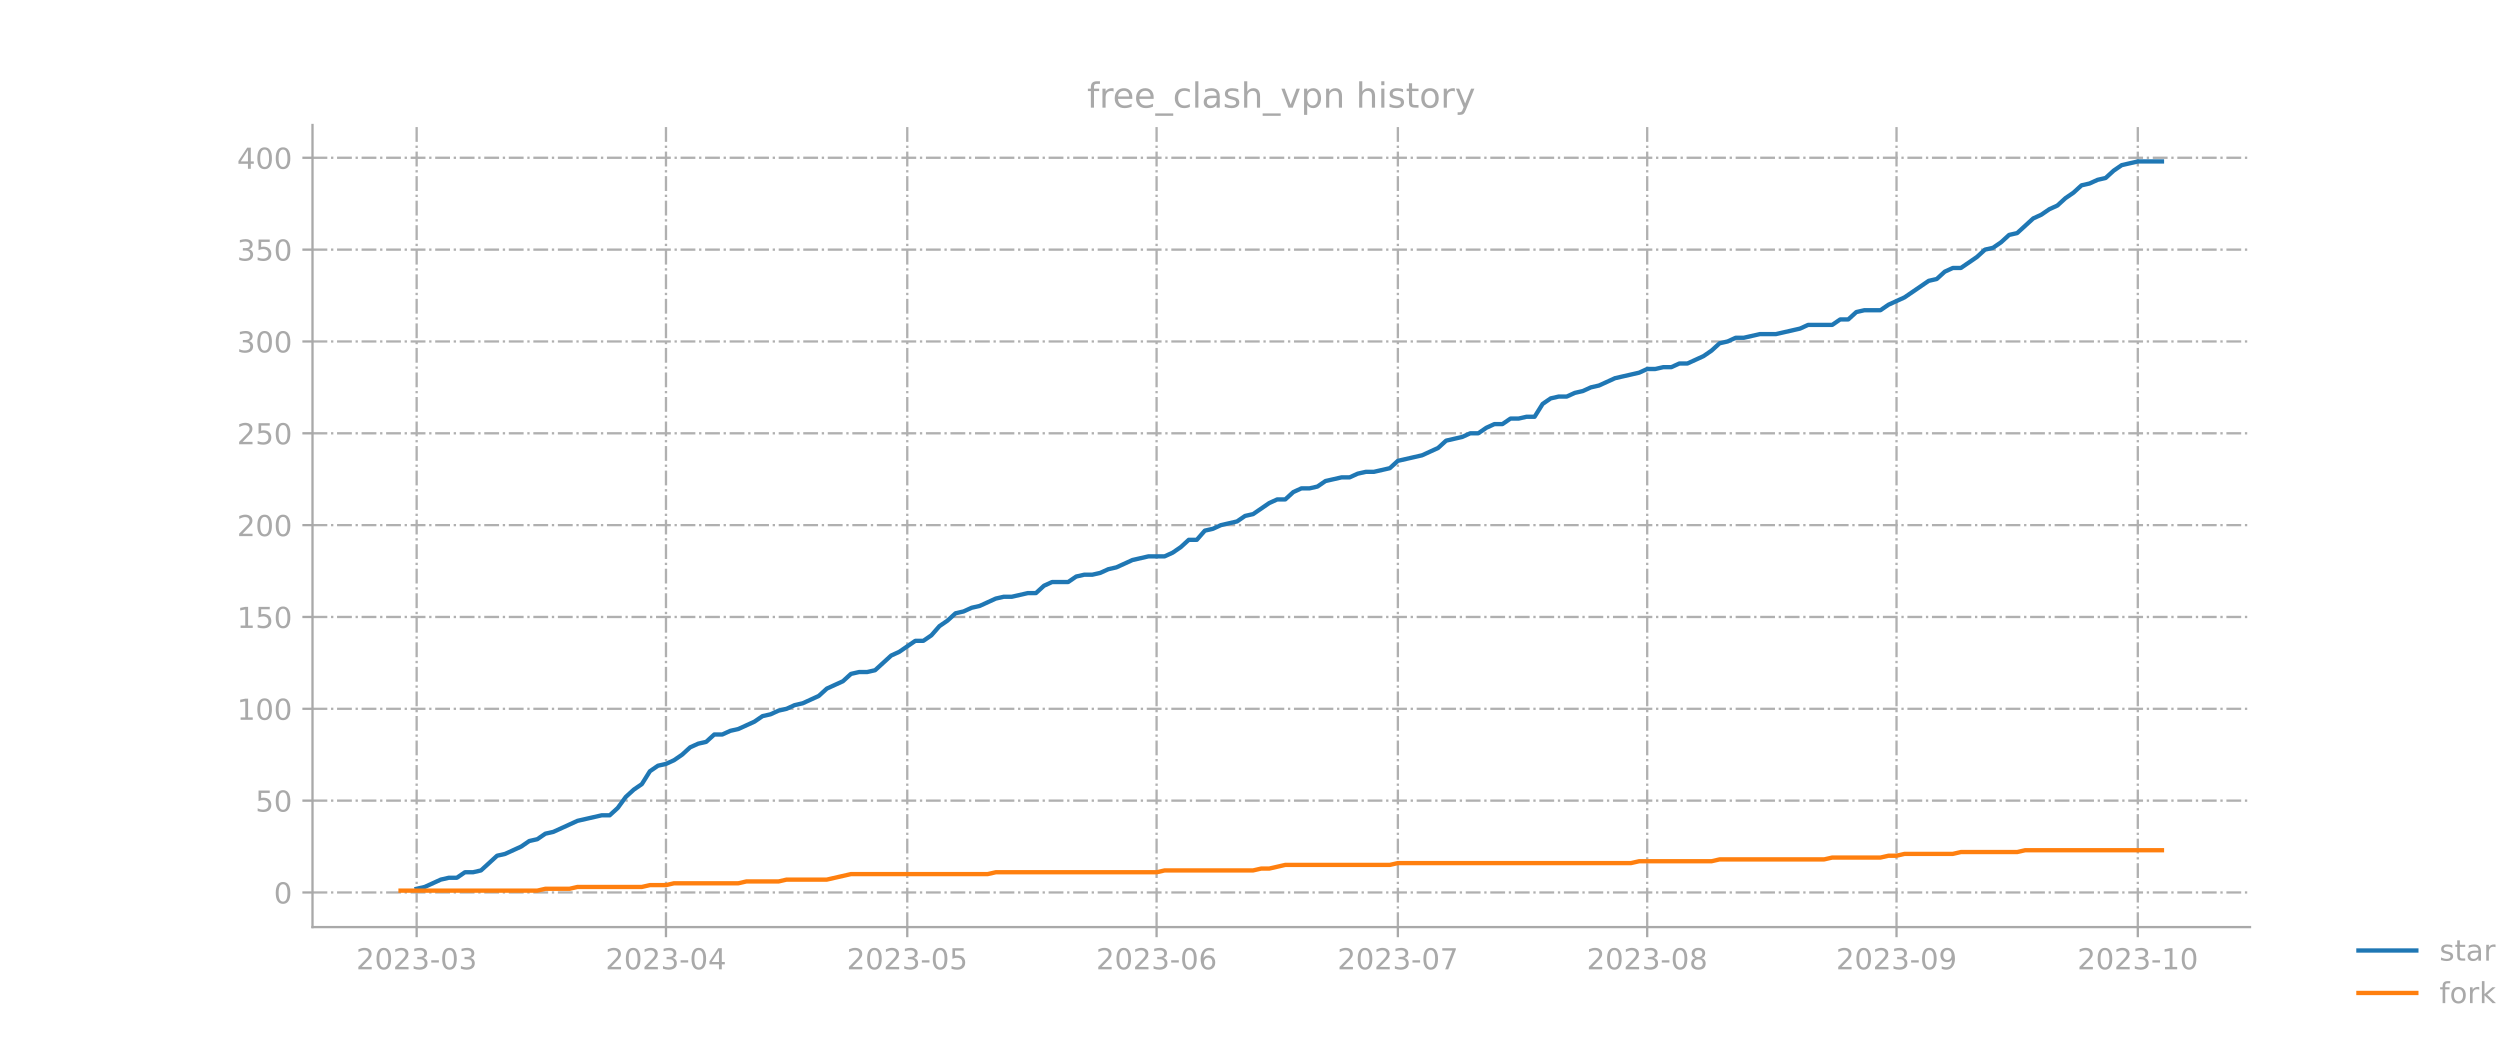
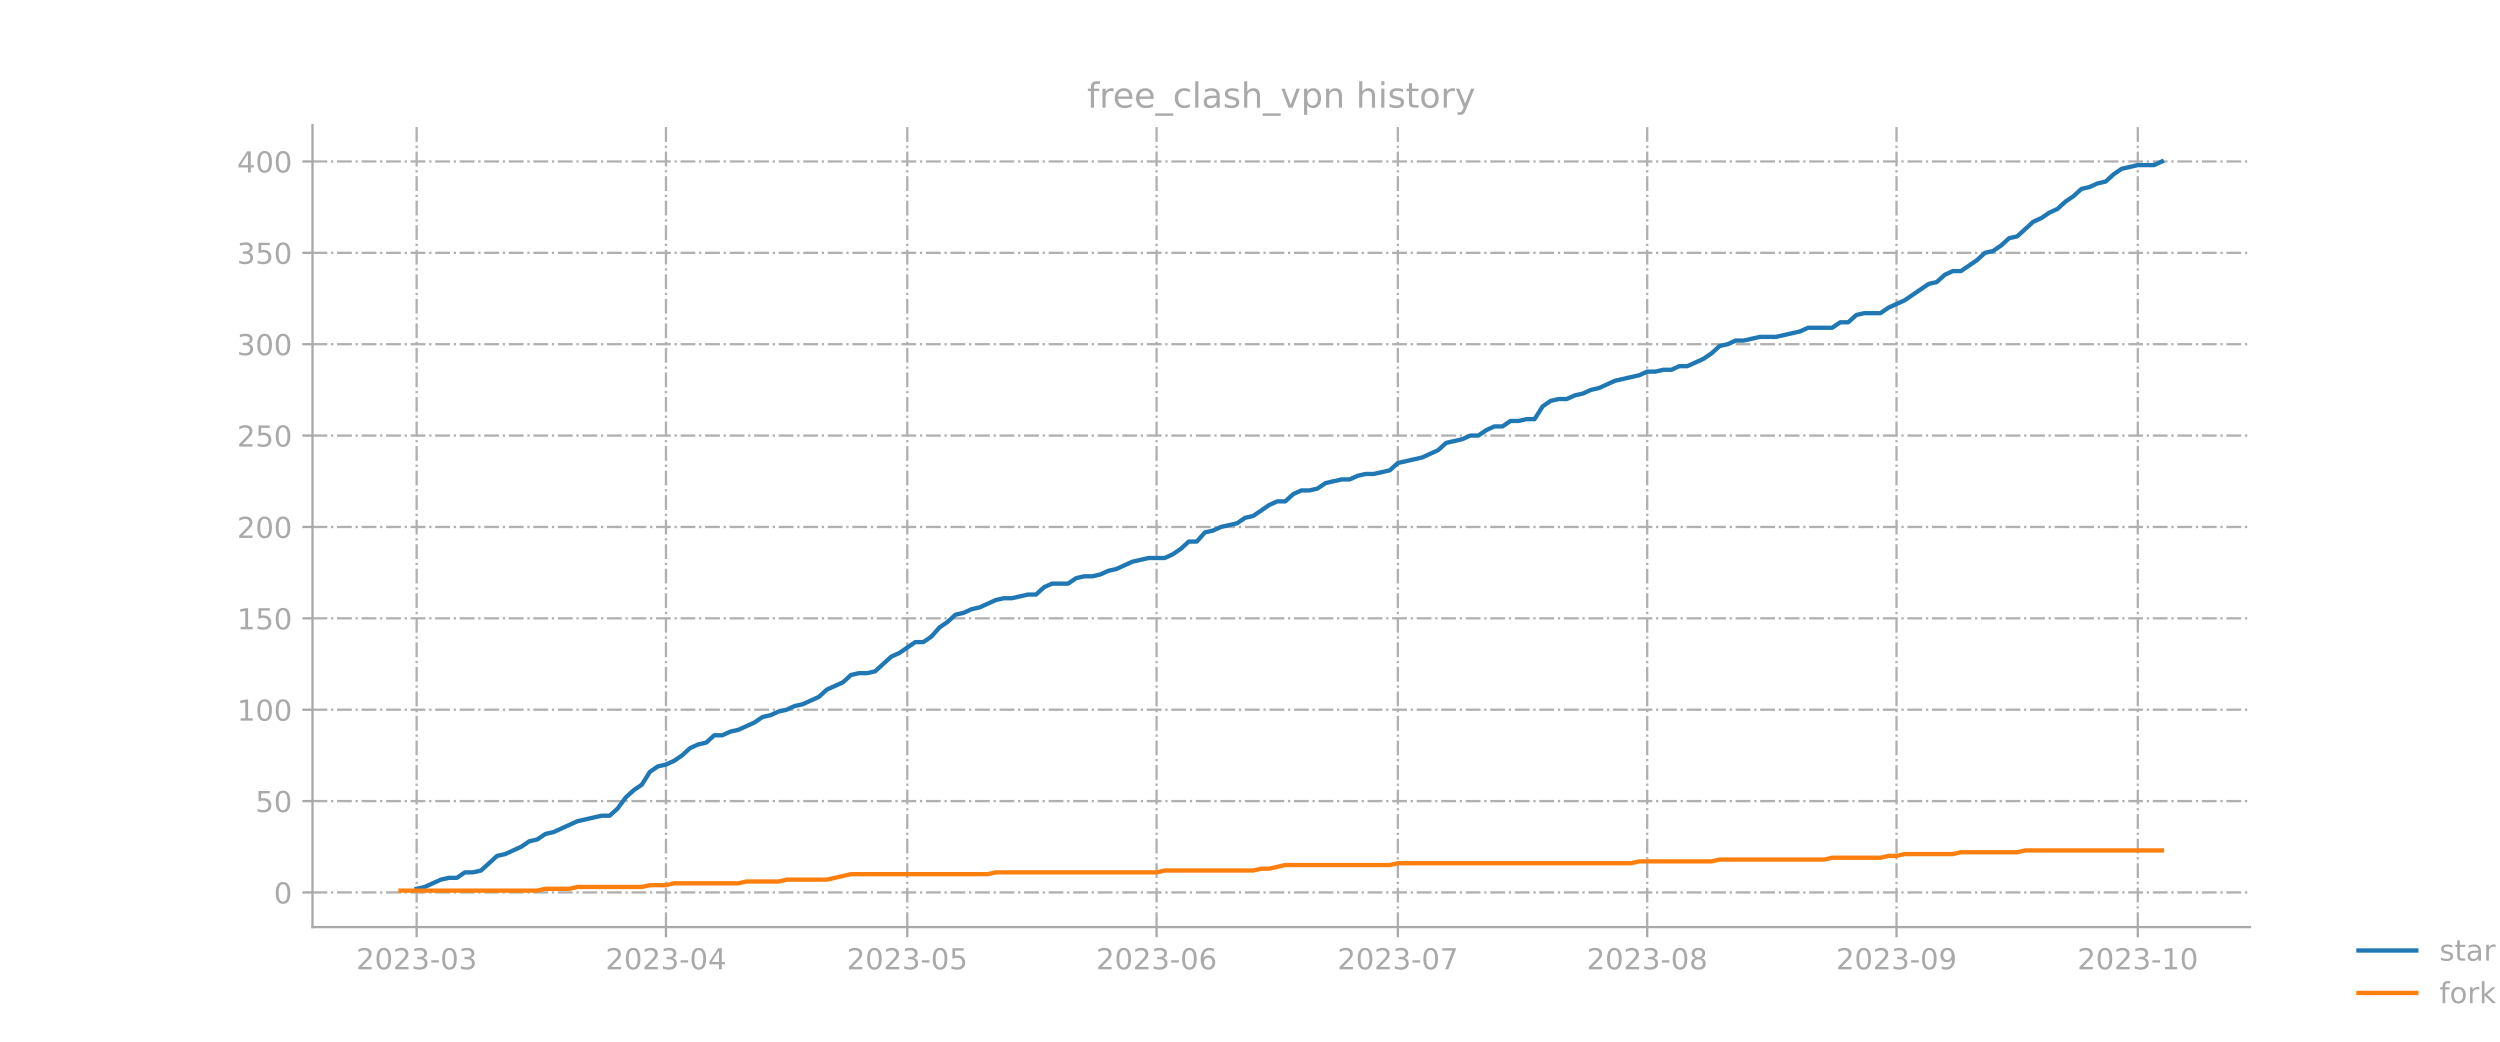
<svg xmlns="http://www.w3.org/2000/svg" xmlns:xlink="http://www.w3.org/1999/xlink" width="864pt" height="360pt" viewBox="0 0 864 360" version="1.1">
  <defs>
    <style type="text/css">*{stroke-linejoin: round; stroke-linecap: butt}</style>
  </defs>
  <g id="figure_1">
    <g id="patch_1">
      <path d="M 0 360  L 864 360  L 864 0  L 0 0  L 0 360  z " style="fill: none; opacity: 0" />
    </g>
    <g id="axes_1">
      <g id="patch_2">
        <path d="M 108 320.4  L 777.6 320.4  L 777.6 43.2  L 108 43.2  L 108 320.4  z " style="fill: none; opacity: 0" />
      </g>
      <g id="matplotlib.axis_1">
        <g id="xtick_1">
          <g id="line2d_1">
-             <path d="M 143.996 320.4  L 143.996 43.2  " clip-path="url(#p13da3554ae)" style="fill: none; stroke-dasharray: 5.12,1.28,0.8,1.28; stroke-dashoffset: 0; stroke: #b0b0b0; stroke-width: 0.8" />
+             <path d="M 143.996 320.4  L 143.996 43.2  " clip-path="url(#pee5a0af1c6)" style="fill: none; stroke-dasharray: 5.12,1.28,0.8,1.28; stroke-dashoffset: 0; stroke: #b0b0b0; stroke-width: 0.8" />
          </g>
          <g id="line2d_2">
            <defs>
-               <path id="m94e93e66c1" d="M 0 0  L 0 3.5  " style="stroke: #a9a9a9; stroke-width: 0.8" />
+               <path id="m81cea4109a" d="M 0 0  L 0 3.5  " style="stroke: #a9a9a9; stroke-width: 0.8" />
            </defs>
            <g>
-               <use xlink:href="#m94e93e66c1" x="143.996" y="320.4" style="fill: #a9a9a9; stroke: #a9a9a9; stroke-width: 0.8" />
+               <use xlink:href="#m81cea4109a" x="143.996" y="320.4" style="fill: #a9a9a9; stroke: #a9a9a9; stroke-width: 0.8" />
            </g>
          </g>
          <g id="text_1">
            <g style="fill: #a9a9a9" transform="translate(123.1041 334.9984) scale(0.1 -0.1)">
              <defs>
                <path id="DejaVuSans-32" d="M 1228 531  L 3431 531  L 3431 0  L 469 0  L 469 531  Q 828 903 1448 1529  Q 2069 2156 2228 2338  Q 2531 2678 2651 2914  Q 2772 3150 2772 3378  Q 2772 3750 2511 3984  Q 2250 4219 1831 4219  Q 1534 4219 1204 4116  Q 875 4013 500 3803  L 500 4441  Q 881 4594 1212 4672  Q 1544 4750 1819 4750  Q 2544 4750 2975 4387  Q 3406 4025 3406 3419  Q 3406 3131 3298 2873  Q 3191 2616 2906 2266  Q 2828 2175 2409 1742  Q 1991 1309 1228 531  z " transform="scale(0.015625)" />
                <path id="DejaVuSans-30" d="M 2034 4250  Q 1547 4250 1301 3770  Q 1056 3291 1056 2328  Q 1056 1369 1301 889  Q 1547 409 2034 409  Q 2525 409 2770 889  Q 3016 1369 3016 2328  Q 3016 3291 2770 3770  Q 2525 4250 2034 4250  z M 2034 4750  Q 2819 4750 3233 4129  Q 3647 3509 3647 2328  Q 3647 1150 3233 529  Q 2819 -91 2034 -91  Q 1250 -91 836 529  Q 422 1150 422 2328  Q 422 3509 836 4129  Q 1250 4750 2034 4750  z " transform="scale(0.015625)" />
                <path id="DejaVuSans-33" d="M 2597 2516  Q 3050 2419 3304 2112  Q 3559 1806 3559 1356  Q 3559 666 3084 287  Q 2609 -91 1734 -91  Q 1441 -91 1130 -33  Q 819 25 488 141  L 488 750  Q 750 597 1062 519  Q 1375 441 1716 441  Q 2309 441 2620 675  Q 2931 909 2931 1356  Q 2931 1769 2642 2001  Q 2353 2234 1838 2234  L 1294 2234  L 1294 2753  L 1863 2753  Q 2328 2753 2575 2939  Q 2822 3125 2822 3475  Q 2822 3834 2567 4026  Q 2313 4219 1838 4219  Q 1578 4219 1281 4162  Q 984 4106 628 3988  L 628 4550  Q 988 4650 1302 4700  Q 1616 4750 1894 4750  Q 2613 4750 3031 4423  Q 3450 4097 3450 3541  Q 3450 3153 3228 2886  Q 3006 2619 2597 2516  z " transform="scale(0.015625)" />
                <path id="DejaVuSans-2d" d="M 313 2009  L 1997 2009  L 1997 1497  L 313 1497  L 313 2009  z " transform="scale(0.015625)" />
              </defs>
              <use xlink:href="#DejaVuSans-32" />
              <use xlink:href="#DejaVuSans-30" x="63.623" />
              <use xlink:href="#DejaVuSans-32" x="127.246" />
              <use xlink:href="#DejaVuSans-33" x="190.869" />
              <use xlink:href="#DejaVuSans-2d" x="254.492" />
              <use xlink:href="#DejaVuSans-30" x="290.576" />
              <use xlink:href="#DejaVuSans-33" x="354.199" />
            </g>
          </g>
        </g>
        <g id="xtick_2">
          <g id="line2d_3">
-             <path d="M 230.162 320.4  L 230.162 43.2  " clip-path="url(#p13da3554ae)" style="fill: none; stroke-dasharray: 5.12,1.28,0.8,1.28; stroke-dashoffset: 0; stroke: #b0b0b0; stroke-width: 0.8" />
+             <path d="M 230.162 320.4  L 230.162 43.2  " clip-path="url(#pee5a0af1c6)" style="fill: none; stroke-dasharray: 5.12,1.28,0.8,1.28; stroke-dashoffset: 0; stroke: #b0b0b0; stroke-width: 0.8" />
          </g>
          <g id="line2d_4">
            <g>
-               <use xlink:href="#m94e93e66c1" x="230.162" y="320.4" style="fill: #a9a9a9; stroke: #a9a9a9; stroke-width: 0.8" />
+               <use xlink:href="#m81cea4109a" x="230.162" y="320.4" style="fill: #a9a9a9; stroke: #a9a9a9; stroke-width: 0.8" />
            </g>
          </g>
          <g id="text_2">
            <g style="fill: #a9a9a9" transform="translate(209.271 334.9984) scale(0.1 -0.1)">
              <defs>
                <path id="DejaVuSans-34" d="M 2419 4116  L 825 1625  L 2419 1625  L 2419 4116  z M 2253 4666  L 3047 4666  L 3047 1625  L 3713 1625  L 3713 1100  L 3047 1100  L 3047 0  L 2419 0  L 2419 1100  L 313 1100  L 313 1709  L 2253 4666  z " transform="scale(0.015625)" />
              </defs>
              <use xlink:href="#DejaVuSans-32" />
              <use xlink:href="#DejaVuSans-30" x="63.623" />
              <use xlink:href="#DejaVuSans-32" x="127.246" />
              <use xlink:href="#DejaVuSans-33" x="190.869" />
              <use xlink:href="#DejaVuSans-2d" x="254.492" />
              <use xlink:href="#DejaVuSans-30" x="290.576" />
              <use xlink:href="#DejaVuSans-34" x="354.199" />
            </g>
          </g>
        </g>
        <g id="xtick_3">
          <g id="line2d_5">
-             <path d="M 313.55 320.4  L 313.55 43.2  " clip-path="url(#p13da3554ae)" style="fill: none; stroke-dasharray: 5.12,1.28,0.8,1.28; stroke-dashoffset: 0; stroke: #b0b0b0; stroke-width: 0.8" />
+             <path d="M 313.55 320.4  L 313.55 43.2  " clip-path="url(#pee5a0af1c6)" style="fill: none; stroke-dasharray: 5.12,1.28,0.8,1.28; stroke-dashoffset: 0; stroke: #b0b0b0; stroke-width: 0.8" />
          </g>
          <g id="line2d_6">
            <g>
-               <use xlink:href="#m94e93e66c1" x="313.55" y="320.4" style="fill: #a9a9a9; stroke: #a9a9a9; stroke-width: 0.8" />
+               <use xlink:href="#m81cea4109a" x="313.55" y="320.4" style="fill: #a9a9a9; stroke: #a9a9a9; stroke-width: 0.8" />
            </g>
          </g>
          <g id="text_3">
            <g style="fill: #a9a9a9" transform="translate(292.6583 334.9984) scale(0.1 -0.1)">
              <defs>
                <path id="DejaVuSans-35" d="M 691 4666  L 3169 4666  L 3169 4134  L 1269 4134  L 1269 2991  Q 1406 3038 1543 3061  Q 1681 3084 1819 3084  Q 2600 3084 3056 2656  Q 3513 2228 3513 1497  Q 3513 744 3044 326  Q 2575 -91 1722 -91  Q 1428 -91 1123 -41  Q 819 9 494 109  L 494 744  Q 775 591 1075 516  Q 1375 441 1709 441  Q 2250 441 2565 725  Q 2881 1009 2881 1497  Q 2881 1984 2565 2268  Q 2250 2553 1709 2553  Q 1456 2553 1204 2497  Q 953 2441 691 2322  L 691 4666  z " transform="scale(0.015625)" />
              </defs>
              <use xlink:href="#DejaVuSans-32" />
              <use xlink:href="#DejaVuSans-30" x="63.623" />
              <use xlink:href="#DejaVuSans-32" x="127.246" />
              <use xlink:href="#DejaVuSans-33" x="190.869" />
              <use xlink:href="#DejaVuSans-2d" x="254.492" />
              <use xlink:href="#DejaVuSans-30" x="290.576" />
              <use xlink:href="#DejaVuSans-35" x="354.199" />
            </g>
          </g>
        </g>
        <g id="xtick_4">
          <g id="line2d_7">
-             <path d="M 399.717 320.4  L 399.717 43.2  " clip-path="url(#p13da3554ae)" style="fill: none; stroke-dasharray: 5.12,1.28,0.8,1.28; stroke-dashoffset: 0; stroke: #b0b0b0; stroke-width: 0.8" />
+             <path d="M 399.717 320.4  L 399.717 43.2  " clip-path="url(#pee5a0af1c6)" style="fill: none; stroke-dasharray: 5.12,1.28,0.8,1.28; stroke-dashoffset: 0; stroke: #b0b0b0; stroke-width: 0.8" />
          </g>
          <g id="line2d_8">
            <g>
-               <use xlink:href="#m94e93e66c1" x="399.717" y="320.4" style="fill: #a9a9a9; stroke: #a9a9a9; stroke-width: 0.8" />
+               <use xlink:href="#m81cea4109a" x="399.717" y="320.4" style="fill: #a9a9a9; stroke: #a9a9a9; stroke-width: 0.8" />
            </g>
          </g>
          <g id="text_4">
            <g style="fill: #a9a9a9" transform="translate(378.8252 334.9984) scale(0.1 -0.1)">
              <defs>
                <path id="DejaVuSans-36" d="M 2113 2584  Q 1688 2584 1439 2293  Q 1191 2003 1191 1497  Q 1191 994 1439 701  Q 1688 409 2113 409  Q 2538 409 2786 701  Q 3034 994 3034 1497  Q 3034 2003 2786 2293  Q 2538 2584 2113 2584  z M 3366 4563  L 3366 3988  Q 3128 4100 2886 4159  Q 2644 4219 2406 4219  Q 1781 4219 1451 3797  Q 1122 3375 1075 2522  Q 1259 2794 1537 2939  Q 1816 3084 2150 3084  Q 2853 3084 3261 2657  Q 3669 2231 3669 1497  Q 3669 778 3244 343  Q 2819 -91 2113 -91  Q 1303 -91 875 529  Q 447 1150 447 2328  Q 447 3434 972 4092  Q 1497 4750 2381 4750  Q 2619 4750 2861 4703  Q 3103 4656 3366 4563  z " transform="scale(0.015625)" />
              </defs>
              <use xlink:href="#DejaVuSans-32" />
              <use xlink:href="#DejaVuSans-30" x="63.623" />
              <use xlink:href="#DejaVuSans-32" x="127.246" />
              <use xlink:href="#DejaVuSans-33" x="190.869" />
              <use xlink:href="#DejaVuSans-2d" x="254.492" />
              <use xlink:href="#DejaVuSans-30" x="290.576" />
              <use xlink:href="#DejaVuSans-36" x="354.199" />
            </g>
          </g>
        </g>
        <g id="xtick_5">
          <g id="line2d_9">
-             <path d="M 483.104 320.4  L 483.104 43.2  " clip-path="url(#p13da3554ae)" style="fill: none; stroke-dasharray: 5.12,1.28,0.8,1.28; stroke-dashoffset: 0; stroke: #b0b0b0; stroke-width: 0.8" />
+             <path d="M 483.104 320.4  L 483.104 43.2  " clip-path="url(#pee5a0af1c6)" style="fill: none; stroke-dasharray: 5.12,1.28,0.8,1.28; stroke-dashoffset: 0; stroke: #b0b0b0; stroke-width: 0.8" />
          </g>
          <g id="line2d_10">
            <g>
-               <use xlink:href="#m94e93e66c1" x="483.104" y="320.4" style="fill: #a9a9a9; stroke: #a9a9a9; stroke-width: 0.8" />
+               <use xlink:href="#m81cea4109a" x="483.104" y="320.4" style="fill: #a9a9a9; stroke: #a9a9a9; stroke-width: 0.8" />
            </g>
          </g>
          <g id="text_5">
            <g style="fill: #a9a9a9" transform="translate(462.2125 334.9984) scale(0.1 -0.1)">
              <defs>
                <path id="DejaVuSans-37" d="M 525 4666  L 3525 4666  L 3525 4397  L 1831 0  L 1172 0  L 2766 4134  L 525 4134  L 525 4666  z " transform="scale(0.015625)" />
              </defs>
              <use xlink:href="#DejaVuSans-32" />
              <use xlink:href="#DejaVuSans-30" x="63.623" />
              <use xlink:href="#DejaVuSans-32" x="127.246" />
              <use xlink:href="#DejaVuSans-33" x="190.869" />
              <use xlink:href="#DejaVuSans-2d" x="254.492" />
              <use xlink:href="#DejaVuSans-30" x="290.576" />
              <use xlink:href="#DejaVuSans-37" x="354.199" />
            </g>
          </g>
        </g>
        <g id="xtick_6">
          <g id="line2d_11">
-             <path d="M 569.271 320.4  L 569.271 43.2  " clip-path="url(#p13da3554ae)" style="fill: none; stroke-dasharray: 5.12,1.28,0.8,1.28; stroke-dashoffset: 0; stroke: #b0b0b0; stroke-width: 0.8" />
+             <path d="M 569.271 320.4  L 569.271 43.2  " clip-path="url(#pee5a0af1c6)" style="fill: none; stroke-dasharray: 5.12,1.28,0.8,1.28; stroke-dashoffset: 0; stroke: #b0b0b0; stroke-width: 0.8" />
          </g>
          <g id="line2d_12">
            <g>
-               <use xlink:href="#m94e93e66c1" x="569.271" y="320.4" style="fill: #a9a9a9; stroke: #a9a9a9; stroke-width: 0.8" />
+               <use xlink:href="#m81cea4109a" x="569.271" y="320.4" style="fill: #a9a9a9; stroke: #a9a9a9; stroke-width: 0.8" />
            </g>
          </g>
          <g id="text_6">
            <g style="fill: #a9a9a9" transform="translate(548.3793 334.9984) scale(0.1 -0.1)">
              <defs>
                <path id="DejaVuSans-38" d="M 2034 2216  Q 1584 2216 1326 1975  Q 1069 1734 1069 1313  Q 1069 891 1326 650  Q 1584 409 2034 409  Q 2484 409 2743 651  Q 3003 894 3003 1313  Q 3003 1734 2745 1975  Q 2488 2216 2034 2216  z M 1403 2484  Q 997 2584 770 2862  Q 544 3141 544 3541  Q 544 4100 942 4425  Q 1341 4750 2034 4750  Q 2731 4750 3128 4425  Q 3525 4100 3525 3541  Q 3525 3141 3298 2862  Q 3072 2584 2669 2484  Q 3125 2378 3379 2068  Q 3634 1759 3634 1313  Q 3634 634 3220 271  Q 2806 -91 2034 -91  Q 1263 -91 848 271  Q 434 634 434 1313  Q 434 1759 690 2068  Q 947 2378 1403 2484  z M 1172 3481  Q 1172 3119 1398 2916  Q 1625 2713 2034 2713  Q 2441 2713 2670 2916  Q 2900 3119 2900 3481  Q 2900 3844 2670 4047  Q 2441 4250 2034 4250  Q 1625 4250 1398 4047  Q 1172 3844 1172 3481  z " transform="scale(0.015625)" />
              </defs>
              <use xlink:href="#DejaVuSans-32" />
              <use xlink:href="#DejaVuSans-30" x="63.623" />
              <use xlink:href="#DejaVuSans-32" x="127.246" />
              <use xlink:href="#DejaVuSans-33" x="190.869" />
              <use xlink:href="#DejaVuSans-2d" x="254.492" />
              <use xlink:href="#DejaVuSans-30" x="290.576" />
              <use xlink:href="#DejaVuSans-38" x="354.199" />
            </g>
          </g>
        </g>
        <g id="xtick_7">
          <g id="line2d_13">
-             <path d="M 655.438 320.4  L 655.438 43.2  " clip-path="url(#p13da3554ae)" style="fill: none; stroke-dasharray: 5.12,1.28,0.8,1.28; stroke-dashoffset: 0; stroke: #b0b0b0; stroke-width: 0.8" />
+             <path d="M 655.438 320.4  L 655.438 43.2  " clip-path="url(#pee5a0af1c6)" style="fill: none; stroke-dasharray: 5.12,1.28,0.8,1.28; stroke-dashoffset: 0; stroke: #b0b0b0; stroke-width: 0.8" />
          </g>
          <g id="line2d_14">
            <g>
-               <use xlink:href="#m94e93e66c1" x="655.438" y="320.4" style="fill: #a9a9a9; stroke: #a9a9a9; stroke-width: 0.8" />
+               <use xlink:href="#m81cea4109a" x="655.438" y="320.4" style="fill: #a9a9a9; stroke: #a9a9a9; stroke-width: 0.8" />
            </g>
          </g>
          <g id="text_7">
            <g style="fill: #a9a9a9" transform="translate(634.5462 334.9984) scale(0.1 -0.1)">
              <defs>
                <path id="DejaVuSans-39" d="M 703 97  L 703 672  Q 941 559 1184 500  Q 1428 441 1663 441  Q 2288 441 2617 861  Q 2947 1281 2994 2138  Q 2813 1869 2534 1725  Q 2256 1581 1919 1581  Q 1219 1581 811 2004  Q 403 2428 403 3163  Q 403 3881 828 4315  Q 1253 4750 1959 4750  Q 2769 4750 3195 4129  Q 3622 3509 3622 2328  Q 3622 1225 3098 567  Q 2575 -91 1691 -91  Q 1453 -91 1209 -44  Q 966 3 703 97  z M 1959 2075  Q 2384 2075 2632 2365  Q 2881 2656 2881 3163  Q 2881 3666 2632 3958  Q 2384 4250 1959 4250  Q 1534 4250 1286 3958  Q 1038 3666 1038 3163  Q 1038 2656 1286 2365  Q 1534 2075 1959 2075  z " transform="scale(0.015625)" />
              </defs>
              <use xlink:href="#DejaVuSans-32" />
              <use xlink:href="#DejaVuSans-30" x="63.623" />
              <use xlink:href="#DejaVuSans-32" x="127.246" />
              <use xlink:href="#DejaVuSans-33" x="190.869" />
              <use xlink:href="#DejaVuSans-2d" x="254.492" />
              <use xlink:href="#DejaVuSans-30" x="290.576" />
              <use xlink:href="#DejaVuSans-39" x="354.199" />
            </g>
          </g>
        </g>
        <g id="xtick_8">
          <g id="line2d_15">
-             <path d="M 738.825 320.4  L 738.825 43.2  " clip-path="url(#p13da3554ae)" style="fill: none; stroke-dasharray: 5.12,1.28,0.8,1.28; stroke-dashoffset: 0; stroke: #b0b0b0; stroke-width: 0.8" />
+             <path d="M 738.825 320.4  L 738.825 43.2  " clip-path="url(#pee5a0af1c6)" style="fill: none; stroke-dasharray: 5.12,1.28,0.8,1.28; stroke-dashoffset: 0; stroke: #b0b0b0; stroke-width: 0.8" />
          </g>
          <g id="line2d_16">
            <g>
-               <use xlink:href="#m94e93e66c1" x="738.825" y="320.4" style="fill: #a9a9a9; stroke: #a9a9a9; stroke-width: 0.8" />
+               <use xlink:href="#m81cea4109a" x="738.825" y="320.4" style="fill: #a9a9a9; stroke: #a9a9a9; stroke-width: 0.8" />
            </g>
          </g>
          <g id="text_8">
            <g style="fill: #a9a9a9" transform="translate(717.9335 334.9984) scale(0.1 -0.1)">
              <defs>
                <path id="DejaVuSans-31" d="M 794 531  L 1825 531  L 1825 4091  L 703 3866  L 703 4441  L 1819 4666  L 2450 4666  L 2450 531  L 3481 531  L 3481 0  L 794 0  L 794 531  z " transform="scale(0.015625)" />
              </defs>
              <use xlink:href="#DejaVuSans-32" />
              <use xlink:href="#DejaVuSans-30" x="63.623" />
              <use xlink:href="#DejaVuSans-32" x="127.246" />
              <use xlink:href="#DejaVuSans-33" x="190.869" />
              <use xlink:href="#DejaVuSans-2d" x="254.492" />
              <use xlink:href="#DejaVuSans-31" x="290.576" />
              <use xlink:href="#DejaVuSans-30" x="354.199" />
            </g>
          </g>
        </g>
      </g>
      <g id="matplotlib.axis_2">
        <g id="ytick_1">
          <g id="line2d_17">
-             <path d="M 108 308.435  L 777.6 308.435  " clip-path="url(#p13da3554ae)" style="fill: none; stroke-dasharray: 5.12,1.28,0.8,1.28; stroke-dashoffset: 0; stroke: #b0b0b0; stroke-width: 0.8" />
+             <path d="M 108 308.432  L 777.6 308.432  " clip-path="url(#pee5a0af1c6)" style="fill: none; stroke-dasharray: 5.12,1.28,0.8,1.28; stroke-dashoffset: 0; stroke: #b0b0b0; stroke-width: 0.8" />
          </g>
          <g id="line2d_18">
            <defs>
-               <path id="md890955318" d="M 0 0  L -3.5 0  " style="stroke: #a9a9a9; stroke-width: 0.8" />
+               <path id="m4bc2dc65d1" d="M 0 0  L -3.5 0  " style="stroke: #a9a9a9; stroke-width: 0.8" />
            </defs>
            <g>
-               <use xlink:href="#md890955318" x="108" y="308.435" style="fill: #a9a9a9; stroke: #a9a9a9; stroke-width: 0.8" />
+               <use xlink:href="#m4bc2dc65d1" x="108" y="308.432" style="fill: #a9a9a9; stroke: #a9a9a9; stroke-width: 0.8" />
            </g>
          </g>
          <g id="text_9">
-             <g style="fill: #a9a9a9" transform="translate(94.6375 312.234) scale(0.1 -0.1)">
+             <g style="fill: #a9a9a9" transform="translate(94.6375 312.2308) scale(0.1 -0.1)">
              <use xlink:href="#DejaVuSans-30" />
            </g>
          </g>
        </g>
        <g id="ytick_2">
          <g id="line2d_19">
-             <path d="M 108 276.697  L 777.6 276.697  " clip-path="url(#p13da3554ae)" style="fill: none; stroke-dasharray: 5.12,1.28,0.8,1.28; stroke-dashoffset: 0; stroke: #b0b0b0; stroke-width: 0.8" />
+             <path d="M 108 276.853  L 777.6 276.853  " clip-path="url(#pee5a0af1c6)" style="fill: none; stroke-dasharray: 5.12,1.28,0.8,1.28; stroke-dashoffset: 0; stroke: #b0b0b0; stroke-width: 0.8" />
          </g>
          <g id="line2d_20">
            <g>
-               <use xlink:href="#md890955318" x="108" y="276.697" style="fill: #a9a9a9; stroke: #a9a9a9; stroke-width: 0.8" />
+               <use xlink:href="#m4bc2dc65d1" x="108" y="276.853" style="fill: #a9a9a9; stroke: #a9a9a9; stroke-width: 0.8" />
            </g>
          </g>
          <g id="text_10">
-             <g style="fill: #a9a9a9" transform="translate(88.275 280.4959) scale(0.1 -0.1)">
+             <g style="fill: #a9a9a9" transform="translate(88.275 280.6519) scale(0.1 -0.1)">
              <use xlink:href="#DejaVuSans-35" />
              <use xlink:href="#DejaVuSans-30" x="63.623" />
            </g>
          </g>
        </g>
        <g id="ytick_3">
          <g id="line2d_21">
-             <path d="M 108 244.959  L 777.6 244.959  " clip-path="url(#p13da3554ae)" style="fill: none; stroke-dasharray: 5.12,1.28,0.8,1.28; stroke-dashoffset: 0; stroke: #b0b0b0; stroke-width: 0.8" />
+             <path d="M 108 245.274  L 777.6 245.274  " clip-path="url(#pee5a0af1c6)" style="fill: none; stroke-dasharray: 5.12,1.28,0.8,1.28; stroke-dashoffset: 0; stroke: #b0b0b0; stroke-width: 0.8" />
          </g>
          <g id="line2d_22">
            <g>
-               <use xlink:href="#md890955318" x="108" y="244.959" style="fill: #a9a9a9; stroke: #a9a9a9; stroke-width: 0.8" />
+               <use xlink:href="#m4bc2dc65d1" x="108" y="245.274" style="fill: #a9a9a9; stroke: #a9a9a9; stroke-width: 0.8" />
            </g>
          </g>
          <g id="text_11">
-             <g style="fill: #a9a9a9" transform="translate(81.9125 248.7579) scale(0.1 -0.1)">
+             <g style="fill: #a9a9a9" transform="translate(81.9125 249.0729) scale(0.1 -0.1)">
              <use xlink:href="#DejaVuSans-31" />
              <use xlink:href="#DejaVuSans-30" x="63.623" />
              <use xlink:href="#DejaVuSans-30" x="127.246" />
            </g>
          </g>
        </g>
        <g id="ytick_4">
          <g id="line2d_23">
-             <path d="M 108 213.221  L 777.6 213.221  " clip-path="url(#p13da3554ae)" style="fill: none; stroke-dasharray: 5.12,1.28,0.8,1.28; stroke-dashoffset: 0; stroke: #b0b0b0; stroke-width: 0.8" />
+             <path d="M 108 213.695  L 777.6 213.695  " clip-path="url(#pee5a0af1c6)" style="fill: none; stroke-dasharray: 5.12,1.28,0.8,1.28; stroke-dashoffset: 0; stroke: #b0b0b0; stroke-width: 0.8" />
          </g>
          <g id="line2d_24">
            <g>
-               <use xlink:href="#md890955318" x="108" y="213.221" style="fill: #a9a9a9; stroke: #a9a9a9; stroke-width: 0.8" />
+               <use xlink:href="#m4bc2dc65d1" x="108" y="213.695" style="fill: #a9a9a9; stroke: #a9a9a9; stroke-width: 0.8" />
            </g>
          </g>
          <g id="text_12">
-             <g style="fill: #a9a9a9" transform="translate(81.9125 217.0199) scale(0.1 -0.1)">
+             <g style="fill: #a9a9a9" transform="translate(81.9125 217.494) scale(0.1 -0.1)">
              <use xlink:href="#DejaVuSans-31" />
              <use xlink:href="#DejaVuSans-35" x="63.623" />
              <use xlink:href="#DejaVuSans-30" x="127.246" />
            </g>
          </g>
        </g>
        <g id="ytick_5">
          <g id="line2d_25">
-             <path d="M 108 181.483  L 777.6 181.483  " clip-path="url(#p13da3554ae)" style="fill: none; stroke-dasharray: 5.12,1.28,0.8,1.28; stroke-dashoffset: 0; stroke: #b0b0b0; stroke-width: 0.8" />
+             <path d="M 108 182.116  L 777.6 182.116  " clip-path="url(#pee5a0af1c6)" style="fill: none; stroke-dasharray: 5.12,1.28,0.8,1.28; stroke-dashoffset: 0; stroke: #b0b0b0; stroke-width: 0.8" />
          </g>
          <g id="line2d_26">
            <g>
-               <use xlink:href="#md890955318" x="108" y="181.483" style="fill: #a9a9a9; stroke: #a9a9a9; stroke-width: 0.8" />
+               <use xlink:href="#m4bc2dc65d1" x="108" y="182.116" style="fill: #a9a9a9; stroke: #a9a9a9; stroke-width: 0.8" />
            </g>
          </g>
          <g id="text_13">
-             <g style="fill: #a9a9a9" transform="translate(81.9125 185.2818) scale(0.1 -0.1)">
+             <g style="fill: #a9a9a9" transform="translate(81.9125 185.915) scale(0.1 -0.1)">
              <use xlink:href="#DejaVuSans-32" />
              <use xlink:href="#DejaVuSans-30" x="63.623" />
              <use xlink:href="#DejaVuSans-30" x="127.246" />
            </g>
          </g>
        </g>
        <g id="ytick_6">
          <g id="line2d_27">
-             <path d="M 108 149.745  L 777.6 149.745  " clip-path="url(#p13da3554ae)" style="fill: none; stroke-dasharray: 5.12,1.28,0.8,1.28; stroke-dashoffset: 0; stroke: #b0b0b0; stroke-width: 0.8" />
+             <path d="M 108 150.537  L 777.6 150.537  " clip-path="url(#pee5a0af1c6)" style="fill: none; stroke-dasharray: 5.12,1.28,0.8,1.28; stroke-dashoffset: 0; stroke: #b0b0b0; stroke-width: 0.8" />
          </g>
          <g id="line2d_28">
            <g>
-               <use xlink:href="#md890955318" x="108" y="149.745" style="fill: #a9a9a9; stroke: #a9a9a9; stroke-width: 0.8" />
+               <use xlink:href="#m4bc2dc65d1" x="108" y="150.537" style="fill: #a9a9a9; stroke: #a9a9a9; stroke-width: 0.8" />
            </g>
          </g>
          <g id="text_14">
-             <g style="fill: #a9a9a9" transform="translate(81.9125 153.5438) scale(0.1 -0.1)">
+             <g style="fill: #a9a9a9" transform="translate(81.9125 154.3361) scale(0.1 -0.1)">
              <use xlink:href="#DejaVuSans-32" />
              <use xlink:href="#DejaVuSans-35" x="63.623" />
              <use xlink:href="#DejaVuSans-30" x="127.246" />
            </g>
          </g>
        </g>
        <g id="ytick_7">
          <g id="line2d_29">
-             <path d="M 108 118.007  L 777.6 118.007  " clip-path="url(#p13da3554ae)" style="fill: none; stroke-dasharray: 5.12,1.28,0.8,1.28; stroke-dashoffset: 0; stroke: #b0b0b0; stroke-width: 0.8" />
+             <path d="M 108 118.958  L 777.6 118.958  " clip-path="url(#pee5a0af1c6)" style="fill: none; stroke-dasharray: 5.12,1.28,0.8,1.28; stroke-dashoffset: 0; stroke: #b0b0b0; stroke-width: 0.8" />
          </g>
          <g id="line2d_30">
            <g>
-               <use xlink:href="#md890955318" x="108" y="118.007" style="fill: #a9a9a9; stroke: #a9a9a9; stroke-width: 0.8" />
+               <use xlink:href="#m4bc2dc65d1" x="108" y="118.958" style="fill: #a9a9a9; stroke: #a9a9a9; stroke-width: 0.8" />
            </g>
          </g>
          <g id="text_15">
-             <g style="fill: #a9a9a9" transform="translate(81.9125 121.8058) scale(0.1 -0.1)">
+             <g style="fill: #a9a9a9" transform="translate(81.9125 122.7571) scale(0.1 -0.1)">
              <use xlink:href="#DejaVuSans-33" />
              <use xlink:href="#DejaVuSans-30" x="63.623" />
              <use xlink:href="#DejaVuSans-30" x="127.246" />
            </g>
          </g>
        </g>
        <g id="ytick_8">
          <g id="line2d_31">
-             <path d="M 108 86.269  L 777.6 86.269  " clip-path="url(#p13da3554ae)" style="fill: none; stroke-dasharray: 5.12,1.28,0.8,1.28; stroke-dashoffset: 0; stroke: #b0b0b0; stroke-width: 0.8" />
+             <path d="M 108 87.379  L 777.6 87.379  " clip-path="url(#pee5a0af1c6)" style="fill: none; stroke-dasharray: 5.12,1.28,0.8,1.28; stroke-dashoffset: 0; stroke: #b0b0b0; stroke-width: 0.8" />
          </g>
          <g id="line2d_32">
            <g>
-               <use xlink:href="#md890955318" x="108" y="86.269" style="fill: #a9a9a9; stroke: #a9a9a9; stroke-width: 0.8" />
+               <use xlink:href="#m4bc2dc65d1" x="108" y="87.379" style="fill: #a9a9a9; stroke: #a9a9a9; stroke-width: 0.8" />
            </g>
          </g>
          <g id="text_16">
-             <g style="fill: #a9a9a9" transform="translate(81.9125 90.06773) scale(0.1 -0.1)">
+             <g style="fill: #a9a9a9" transform="translate(81.9125 91.17817) scale(0.1 -0.1)">
              <use xlink:href="#DejaVuSans-33" />
              <use xlink:href="#DejaVuSans-35" x="63.623" />
              <use xlink:href="#DejaVuSans-30" x="127.246" />
            </g>
          </g>
        </g>
        <g id="ytick_9">
          <g id="line2d_33">
-             <path d="M 108 54.53  L 777.6 54.53  " clip-path="url(#p13da3554ae)" style="fill: none; stroke-dasharray: 5.12,1.28,0.8,1.28; stroke-dashoffset: 0; stroke: #b0b0b0; stroke-width: 0.8" />
+             <path d="M 108 55.8  L 777.6 55.8  " clip-path="url(#pee5a0af1c6)" style="fill: none; stroke-dasharray: 5.12,1.28,0.8,1.28; stroke-dashoffset: 0; stroke: #b0b0b0; stroke-width: 0.8" />
          </g>
          <g id="line2d_34">
            <g>
-               <use xlink:href="#md890955318" x="108" y="54.53" style="fill: #a9a9a9; stroke: #a9a9a9; stroke-width: 0.8" />
+               <use xlink:href="#m4bc2dc65d1" x="108" y="55.8" style="fill: #a9a9a9; stroke: #a9a9a9; stroke-width: 0.8" />
            </g>
          </g>
          <g id="text_17">
-             <g style="fill: #a9a9a9" transform="translate(81.9125 58.3297) scale(0.1 -0.1)">
+             <g style="fill: #a9a9a9" transform="translate(81.9125 59.59922) scale(0.1 -0.1)">
              <use xlink:href="#DejaVuSans-34" />
              <use xlink:href="#DejaVuSans-30" x="63.623" />
              <use xlink:href="#DejaVuSans-30" x="127.246" />
            </g>
          </g>
        </g>
      </g>
      <g id="line2d_35">
-         <path d="M 143.996 307.165  L 146.775 306.53  L 152.334 303.991  L 155.114 303.357  L 157.893 303.357  L 160.673 301.452  L 163.453 301.452  L 166.232 300.818  L 171.791 295.74  L 174.571 295.105  L 180.13 292.566  L 182.91 290.661  L 185.689 290.027  L 188.469 288.122  L 191.248 287.488  L 199.587 283.679  L 207.926 281.775  L 210.705 281.775  L 213.485 279.236  L 216.265 275.427  L 219.044 272.888  L 221.824 270.984  L 224.603 266.541  L 227.383 264.636  L 230.162 264.002  L 232.942 262.732  L 235.722 260.828  L 238.501 258.289  L 241.281 257.019  L 244.06 256.384  L 246.84 253.845  L 249.619 253.845  L 252.399 252.576  L 255.179 251.941  L 260.738 249.402  L 263.517 247.498  L 266.297 246.863  L 269.076 245.593  L 271.856 244.959  L 274.636 243.689  L 277.415 243.054  L 282.974 240.515  L 285.754 237.976  L 291.313 235.437  L 294.093 232.898  L 296.872 232.263  L 299.652 232.263  L 302.431 231.629  L 307.991 226.551  L 310.77 225.281  L 316.329 221.473  L 319.109 221.473  L 321.888 219.568  L 324.668 216.394  L 327.448 214.49  L 330.227 211.951  L 333.007 211.316  L 335.786 210.047  L 338.566 209.412  L 344.125 206.873  L 346.905 206.238  L 349.684 206.238  L 355.243 204.969  L 358.023 204.969  L 360.802 202.43  L 363.582 201.16  L 369.141 201.16  L 371.921 199.256  L 374.7 198.621  L 377.48 198.621  L 380.26 197.986  L 383.039 196.717  L 385.819 196.082  L 391.378 193.543  L 396.937 192.274  L 402.496 192.274  L 405.276 191.004  L 408.055 189.1  L 410.835 186.561  L 413.614 186.561  L 416.394 183.387  L 419.174 182.752  L 421.953 181.483  L 427.512 180.213  L 430.292 178.309  L 433.071 177.674  L 438.631 173.865  L 441.41 172.596  L 444.19 172.596  L 446.969 170.057  L 449.749 168.787  L 452.529 168.787  L 455.308 168.153  L 458.088 166.248  L 463.647 164.979  L 466.426 164.979  L 469.206 163.709  L 471.986 163.075  L 474.765 163.075  L 480.324 161.805  L 483.104 159.266  L 491.443 157.362  L 497.002 154.823  L 499.781 152.284  L 505.34 151.014  L 508.12 149.745  L 510.9 149.745  L 513.679 147.84  L 516.459 146.571  L 519.238 146.571  L 522.018 144.666  L 524.798 144.666  L 527.577 144.032  L 530.357 144.032  L 533.136 139.588  L 535.916 137.684  L 538.695 137.049  L 541.475 137.049  L 544.255 135.78  L 547.034 135.145  L 549.814 133.876  L 552.593 133.241  L 558.152 130.702  L 566.491 128.797  L 569.271 127.528  L 572.05 127.528  L 574.83 126.893  L 577.609 126.893  L 580.389 125.624  L 583.169 125.624  L 588.728 123.085  L 591.507 121.18  L 594.287 118.641  L 597.067 118.007  L 599.846 116.737  L 602.626 116.737  L 608.185 115.468  L 613.744 115.468  L 622.083 113.563  L 624.862 112.294  L 633.201 112.294  L 635.981 110.389  L 638.76 110.389  L 641.54 107.85  L 644.319 107.216  L 649.878 107.216  L 652.658 105.311  L 658.217 102.772  L 666.556 97.059  L 669.335 96.425  L 672.115 93.886  L 674.895 92.616  L 677.674 92.616  L 683.233 88.808  L 686.013 86.269  L 688.793 85.634  L 691.572 83.729  L 694.352 81.19  L 697.131 80.556  L 702.69 75.478  L 705.47 74.208  L 708.25 72.304  L 711.029 71.034  L 713.809 68.495  L 716.588 66.591  L 719.368 64.052  L 722.147 63.417  L 724.927 62.148  L 727.707 61.513  L 730.486 58.974  L 733.266 57.07  L 738.825 55.8  L 747.164 55.8  L 747.164 55.8  " clip-path="url(#p13da3554ae)" style="fill: none; stroke: #1f77b4; stroke-width: 1.5; stroke-linecap: square" />
+         <path d="M 143.996 307.168  L 146.775 306.537  L 152.334 304.011  L 155.114 303.379  L 157.893 303.379  L 160.673 301.484  L 163.453 301.484  L 166.232 300.853  L 171.791 295.8  L 174.571 295.168  L 180.13 292.642  L 182.91 290.747  L 185.689 290.116  L 188.469 288.221  L 191.248 287.589  L 199.587 283.8  L 207.926 281.905  L 210.705 281.905  L 213.485 279.379  L 216.265 275.589  L 219.044 273.063  L 221.824 271.168  L 224.603 266.747  L 227.383 264.853  L 230.162 264.221  L 232.942 262.958  L 235.722 261.063  L 238.501 258.537  L 241.281 257.274  L 244.06 256.642  L 246.84 254.116  L 249.619 254.116  L 252.399 252.853  L 255.179 252.221  L 260.738 249.695  L 263.517 247.8  L 266.297 247.168  L 269.076 245.905  L 271.856 245.274  L 274.636 244.011  L 277.415 243.379  L 282.974 240.853  L 285.754 238.326  L 291.313 235.8  L 294.093 233.274  L 296.872 232.642  L 299.652 232.642  L 302.431 232.011  L 307.991 226.958  L 310.77 225.695  L 316.329 221.905  L 319.109 221.905  L 321.888 220.011  L 324.668 216.853  L 327.448 214.958  L 330.227 212.432  L 333.007 211.8  L 335.786 210.537  L 338.566 209.905  L 344.125 207.379  L 346.905 206.747  L 349.684 206.747  L 355.243 205.484  L 358.023 205.484  L 360.802 202.958  L 363.582 201.695  L 369.141 201.695  L 371.921 199.8  L 374.7 199.168  L 377.48 199.168  L 380.26 198.537  L 383.039 197.274  L 385.819 196.642  L 391.378 194.116  L 396.937 192.853  L 402.496 192.853  L 405.276 191.589  L 408.055 189.695  L 410.835 187.168  L 413.614 187.168  L 416.394 184.011  L 419.174 183.379  L 421.953 182.116  L 427.512 180.853  L 430.292 178.958  L 433.071 178.326  L 438.631 174.537  L 441.41 173.274  L 444.19 173.274  L 446.969 170.747  L 449.749 169.484  L 452.529 169.484  L 455.308 168.853  L 458.088 166.958  L 463.647 165.695  L 466.426 165.695  L 469.206 164.432  L 471.986 163.8  L 474.765 163.8  L 480.324 162.537  L 483.104 160.011  L 491.443 158.116  L 497.002 155.589  L 499.781 153.063  L 505.34 151.8  L 508.12 150.537  L 510.9 150.537  L 513.679 148.642  L 516.459 147.379  L 519.238 147.379  L 522.018 145.484  L 524.798 145.484  L 527.577 144.853  L 530.357 144.853  L 533.136 140.432  L 535.916 138.537  L 538.695 137.905  L 541.475 137.905  L 544.255 136.642  L 547.034 136.011  L 549.814 134.747  L 552.593 134.116  L 558.152 131.589  L 566.491 129.695  L 569.271 128.432  L 572.05 128.432  L 574.83 127.8  L 577.609 127.8  L 580.389 126.537  L 583.169 126.537  L 588.728 124.011  L 591.507 122.116  L 594.287 119.589  L 597.067 118.958  L 599.846 117.695  L 602.626 117.695  L 608.185 116.432  L 613.744 116.432  L 622.083 114.537  L 624.862 113.274  L 633.201 113.274  L 635.981 111.379  L 638.76 111.379  L 641.54 108.853  L 644.319 108.221  L 649.878 108.221  L 652.658 106.326  L 658.217 103.8  L 666.556 98.116  L 669.335 97.484  L 672.115 94.958  L 674.895 93.695  L 677.674 93.695  L 683.233 89.905  L 686.013 87.379  L 688.793 86.747  L 691.572 84.853  L 694.352 82.326  L 697.131 81.695  L 702.69 76.642  L 705.47 75.379  L 708.25 73.484  L 711.029 72.221  L 713.809 69.695  L 716.588 67.8  L 719.368 65.274  L 722.147 64.642  L 724.927 63.379  L 727.707 62.747  L 730.486 60.221  L 733.266 58.326  L 738.825 57.063  L 744.384 57.063  L 747.164 55.8  L 747.164 55.8  " clip-path="url(#pee5a0af1c6)" style="fill: none; stroke: #1f77b4; stroke-width: 1.5; stroke-linecap: square" />
      </g>
      <g id="line2d_36">
-         <path d="M 138.436 307.8  L 185.689 307.8  L 188.469 307.165  L 196.807 307.165  L 199.587 306.53  L 221.824 306.53  L 224.603 305.896  L 230.162 305.896  L 232.942 305.261  L 255.179 305.261  L 257.958 304.626  L 269.076 304.626  L 271.856 303.991  L 285.754 303.991  L 294.093 302.087  L 341.345 302.087  L 344.125 301.452  L 399.717 301.452  L 402.496 300.818  L 433.071 300.818  L 435.851 300.183  L 438.631 300.183  L 444.19 298.913  L 480.324 298.913  L 483.104 298.279  L 563.712 298.279  L 566.491 297.644  L 591.507 297.644  L 594.287 297.009  L 630.421 297.009  L 633.201 296.374  L 649.878 296.374  L 652.658 295.74  L 655.438 295.74  L 658.217 295.105  L 674.895 295.105  L 677.674 294.47  L 697.131 294.47  L 699.911 293.835  L 747.164 293.835  L 747.164 293.835  " clip-path="url(#p13da3554ae)" style="fill: none; stroke: #ff7f0e; stroke-width: 1.5; stroke-linecap: square" />
+         <path d="M 138.436 307.8  L 185.689 307.8  L 188.469 307.168  L 196.807 307.168  L 199.587 306.537  L 221.824 306.537  L 224.603 305.905  L 230.162 305.905  L 232.942 305.274  L 255.179 305.274  L 257.958 304.642  L 269.076 304.642  L 271.856 304.011  L 285.754 304.011  L 294.093 302.116  L 341.345 302.116  L 344.125 301.484  L 399.717 301.484  L 402.496 300.853  L 433.071 300.853  L 435.851 300.221  L 438.631 300.221  L 444.19 298.958  L 480.324 298.958  L 483.104 298.326  L 563.712 298.326  L 566.491 297.695  L 591.507 297.695  L 594.287 297.063  L 630.421 297.063  L 633.201 296.432  L 649.878 296.432  L 652.658 295.8  L 655.438 295.8  L 658.217 295.168  L 674.895 295.168  L 677.674 294.537  L 697.131 294.537  L 699.911 293.905  L 747.164 293.905  L 747.164 293.905  " clip-path="url(#pee5a0af1c6)" style="fill: none; stroke: #ff7f0e; stroke-width: 1.5; stroke-linecap: square" />
      </g>
      <g id="patch_3">
        <path d="M 108 320.4  L 108 43.2  " style="fill: none; stroke: #a9a9a9; stroke-width: 0.8; stroke-linejoin: miter; stroke-linecap: square" />
      </g>
      <g id="patch_4">
        <path d="M 777.6 320.4  L 777.6 43.2  " style="fill: none" />
      </g>
      <g id="patch_5">
        <path d="M 108 320.4  L 777.6 320.4  " style="fill: none; stroke: #a9a9a9; stroke-width: 0.8; stroke-linejoin: miter; stroke-linecap: square" />
      </g>
      <g id="patch_6">
        <path d="M 108 43.2  L 777.6 43.2  " style="fill: none" />
      </g>
      <g id="text_18">
        <g style="fill: #a9a9a9" transform="translate(375.6956 37.2) scale(0.12 -0.12)">
          <defs>
            <path id="DejaVuSans-66" d="M 2375 4863  L 2375 4384  L 1825 4384  Q 1516 4384 1395 4259  Q 1275 4134 1275 3809  L 1275 3500  L 2222 3500  L 2222 3053  L 1275 3053  L 1275 0  L 697 0  L 697 3053  L 147 3053  L 147 3500  L 697 3500  L 697 3744  Q 697 4328 969 4595  Q 1241 4863 1831 4863  L 2375 4863  z " transform="scale(0.015625)" />
            <path id="DejaVuSans-72" d="M 2631 2963  Q 2534 3019 2420 3045  Q 2306 3072 2169 3072  Q 1681 3072 1420 2755  Q 1159 2438 1159 1844  L 1159 0  L 581 0  L 581 3500  L 1159 3500  L 1159 2956  Q 1341 3275 1631 3429  Q 1922 3584 2338 3584  Q 2397 3584 2469 3576  Q 2541 3569 2628 3553  L 2631 2963  z " transform="scale(0.015625)" />
            <path id="DejaVuSans-65" d="M 3597 1894  L 3597 1613  L 953 1613  Q 991 1019 1311 708  Q 1631 397 2203 397  Q 2534 397 2845 478  Q 3156 559 3463 722  L 3463 178  Q 3153 47 2828 -22  Q 2503 -91 2169 -91  Q 1331 -91 842 396  Q 353 884 353 1716  Q 353 2575 817 3079  Q 1281 3584 2069 3584  Q 2775 3584 3186 3129  Q 3597 2675 3597 1894  z M 3022 2063  Q 3016 2534 2758 2815  Q 2500 3097 2075 3097  Q 1594 3097 1305 2825  Q 1016 2553 972 2059  L 3022 2063  z " transform="scale(0.015625)" />
            <path id="DejaVuSans-5f" d="M 3263 -1063  L 3263 -1509  L -63 -1509  L -63 -1063  L 3263 -1063  z " transform="scale(0.015625)" />
            <path id="DejaVuSans-63" d="M 3122 3366  L 3122 2828  Q 2878 2963 2633 3030  Q 2388 3097 2138 3097  Q 1578 3097 1268 2742  Q 959 2388 959 1747  Q 959 1106 1268 751  Q 1578 397 2138 397  Q 2388 397 2633 464  Q 2878 531 3122 666  L 3122 134  Q 2881 22 2623 -34  Q 2366 -91 2075 -91  Q 1284 -91 818 406  Q 353 903 353 1747  Q 353 2603 823 3093  Q 1294 3584 2113 3584  Q 2378 3584 2631 3529  Q 2884 3475 3122 3366  z " transform="scale(0.015625)" />
            <path id="DejaVuSans-6c" d="M 603 4863  L 1178 4863  L 1178 0  L 603 0  L 603 4863  z " transform="scale(0.015625)" />
            <path id="DejaVuSans-61" d="M 2194 1759  Q 1497 1759 1228 1600  Q 959 1441 959 1056  Q 959 750 1161 570  Q 1363 391 1709 391  Q 2188 391 2477 730  Q 2766 1069 2766 1631  L 2766 1759  L 2194 1759  z M 3341 1997  L 3341 0  L 2766 0  L 2766 531  Q 2569 213 2275 61  Q 1981 -91 1556 -91  Q 1019 -91 701 211  Q 384 513 384 1019  Q 384 1609 779 1909  Q 1175 2209 1959 2209  L 2766 2209  L 2766 2266  Q 2766 2663 2505 2880  Q 2244 3097 1772 3097  Q 1472 3097 1187 3025  Q 903 2953 641 2809  L 641 3341  Q 956 3463 1253 3523  Q 1550 3584 1831 3584  Q 2591 3584 2966 3190  Q 3341 2797 3341 1997  z " transform="scale(0.015625)" />
            <path id="DejaVuSans-73" d="M 2834 3397  L 2834 2853  Q 2591 2978 2328 3040  Q 2066 3103 1784 3103  Q 1356 3103 1142 2972  Q 928 2841 928 2578  Q 928 2378 1081 2264  Q 1234 2150 1697 2047  L 1894 2003  Q 2506 1872 2764 1633  Q 3022 1394 3022 966  Q 3022 478 2636 193  Q 2250 -91 1575 -91  Q 1294 -91 989 -36  Q 684 19 347 128  L 347 722  Q 666 556 975 473  Q 1284 391 1588 391  Q 1994 391 2212 530  Q 2431 669 2431 922  Q 2431 1156 2273 1281  Q 2116 1406 1581 1522  L 1381 1569  Q 847 1681 609 1914  Q 372 2147 372 2553  Q 372 3047 722 3315  Q 1072 3584 1716 3584  Q 2034 3584 2315 3537  Q 2597 3491 2834 3397  z " transform="scale(0.015625)" />
            <path id="DejaVuSans-68" d="M 3513 2113  L 3513 0  L 2938 0  L 2938 2094  Q 2938 2591 2744 2837  Q 2550 3084 2163 3084  Q 1697 3084 1428 2787  Q 1159 2491 1159 1978  L 1159 0  L 581 0  L 581 4863  L 1159 4863  L 1159 2956  Q 1366 3272 1645 3428  Q 1925 3584 2291 3584  Q 2894 3584 3203 3211  Q 3513 2838 3513 2113  z " transform="scale(0.015625)" />
            <path id="DejaVuSans-76" d="M 191 3500  L 800 3500  L 1894 563  L 2988 3500  L 3597 3500  L 2284 0  L 1503 0  L 191 3500  z " transform="scale(0.015625)" />
            <path id="DejaVuSans-70" d="M 1159 525  L 1159 -1331  L 581 -1331  L 581 3500  L 1159 3500  L 1159 2969  Q 1341 3281 1617 3432  Q 1894 3584 2278 3584  Q 2916 3584 3314 3078  Q 3713 2572 3713 1747  Q 3713 922 3314 415  Q 2916 -91 2278 -91  Q 1894 -91 1617 61  Q 1341 213 1159 525  z M 3116 1747  Q 3116 2381 2855 2742  Q 2594 3103 2138 3103  Q 1681 3103 1420 2742  Q 1159 2381 1159 1747  Q 1159 1113 1420 752  Q 1681 391 2138 391  Q 2594 391 2855 752  Q 3116 1113 3116 1747  z " transform="scale(0.015625)" />
            <path id="DejaVuSans-6e" d="M 3513 2113  L 3513 0  L 2938 0  L 2938 2094  Q 2938 2591 2744 2837  Q 2550 3084 2163 3084  Q 1697 3084 1428 2787  Q 1159 2491 1159 1978  L 1159 0  L 581 0  L 581 3500  L 1159 3500  L 1159 2956  Q 1366 3272 1645 3428  Q 1925 3584 2291 3584  Q 2894 3584 3203 3211  Q 3513 2838 3513 2113  z " transform="scale(0.015625)" />
            <path id="DejaVuSans-20" transform="scale(0.015625)" />
            <path id="DejaVuSans-69" d="M 603 3500  L 1178 3500  L 1178 0  L 603 0  L 603 3500  z M 603 4863  L 1178 4863  L 1178 4134  L 603 4134  L 603 4863  z " transform="scale(0.015625)" />
            <path id="DejaVuSans-74" d="M 1172 4494  L 1172 3500  L 2356 3500  L 2356 3053  L 1172 3053  L 1172 1153  Q 1172 725 1289 603  Q 1406 481 1766 481  L 2356 481  L 2356 0  L 1766 0  Q 1100 0 847 248  Q 594 497 594 1153  L 594 3053  L 172 3053  L 172 3500  L 594 3500  L 594 4494  L 1172 4494  z " transform="scale(0.015625)" />
            <path id="DejaVuSans-6f" d="M 1959 3097  Q 1497 3097 1228 2736  Q 959 2375 959 1747  Q 959 1119 1226 758  Q 1494 397 1959 397  Q 2419 397 2687 759  Q 2956 1122 2956 1747  Q 2956 2369 2687 2733  Q 2419 3097 1959 3097  z M 1959 3584  Q 2709 3584 3137 3096  Q 3566 2609 3566 1747  Q 3566 888 3137 398  Q 2709 -91 1959 -91  Q 1206 -91 779 398  Q 353 888 353 1747  Q 353 2609 779 3096  Q 1206 3584 1959 3584  z " transform="scale(0.015625)" />
            <path id="DejaVuSans-79" d="M 2059 -325  Q 1816 -950 1584 -1140  Q 1353 -1331 966 -1331  L 506 -1331  L 506 -850  L 844 -850  Q 1081 -850 1212 -737  Q 1344 -625 1503 -206  L 1606 56  L 191 3500  L 800 3500  L 1894 763  L 2988 3500  L 3597 3500  L 2059 -325  z " transform="scale(0.015625)" />
          </defs>
          <use xlink:href="#DejaVuSans-66" />
          <use xlink:href="#DejaVuSans-72" x="35.205" />
          <use xlink:href="#DejaVuSans-65" x="74.068" />
          <use xlink:href="#DejaVuSans-65" x="135.592" />
          <use xlink:href="#DejaVuSans-5f" x="197.115" />
          <use xlink:href="#DejaVuSans-63" x="247.115" />
          <use xlink:href="#DejaVuSans-6c" x="302.096" />
          <use xlink:href="#DejaVuSans-61" x="329.879" />
          <use xlink:href="#DejaVuSans-73" x="391.158" />
          <use xlink:href="#DejaVuSans-68" x="443.258" />
          <use xlink:href="#DejaVuSans-5f" x="506.637" />
          <use xlink:href="#DejaVuSans-76" x="556.637" />
          <use xlink:href="#DejaVuSans-70" x="615.816" />
          <use xlink:href="#DejaVuSans-6e" x="679.293" />
          <use xlink:href="#DejaVuSans-20" x="742.672" />
          <use xlink:href="#DejaVuSans-68" x="774.459" />
          <use xlink:href="#DejaVuSans-69" x="837.838" />
          <use xlink:href="#DejaVuSans-73" x="865.621" />
          <use xlink:href="#DejaVuSans-74" x="917.721" />
          <use xlink:href="#DejaVuSans-6f" x="956.93" />
          <use xlink:href="#DejaVuSans-72" x="1018.111" />
          <use xlink:href="#DejaVuSans-79" x="1059.225" />
        </g>
      </g>
      <g id="legend_1">
        <g id="line2d_37">
          <path d="M 815.08 328.498  L 825.08 328.498  L 835.08 328.498  " style="fill: none; stroke: #1f77b4; stroke-width: 1.5; stroke-linecap: square" />
        </g>
        <g id="text_19">
          <g style="fill: #a9a9a9" transform="translate(843.08 331.9984) scale(0.1 -0.1)">
            <use xlink:href="#DejaVuSans-73" />
            <use xlink:href="#DejaVuSans-74" x="52.1" />
            <use xlink:href="#DejaVuSans-61" x="91.309" />
            <use xlink:href="#DejaVuSans-72" x="152.588" />
          </g>
        </g>
        <g id="line2d_38">
          <path d="M 815.08 343.177  L 825.08 343.177  L 835.08 343.177  " style="fill: none; stroke: #ff7f0e; stroke-width: 1.5; stroke-linecap: square" />
        </g>
        <g id="text_20">
          <g style="fill: #a9a9a9" transform="translate(843.08 346.6766) scale(0.1 -0.1)">
            <defs>
              <path id="DejaVuSans-6b" d="M 581 4863  L 1159 4863  L 1159 1991  L 2875 3500  L 3609 3500  L 1753 1863  L 3688 0  L 2938 0  L 1159 1709  L 1159 0  L 581 0  L 581 4863  z " transform="scale(0.015625)" />
            </defs>
            <use xlink:href="#DejaVuSans-66" />
            <use xlink:href="#DejaVuSans-6f" x="35.205" />
            <use xlink:href="#DejaVuSans-72" x="96.387" />
            <use xlink:href="#DejaVuSans-6b" x="137.5" />
          </g>
        </g>
      </g>
    </g>
  </g>
  <defs>
-     <clipPath id="p13da3554ae">
+     <clipPath id="pee5a0af1c6">
      <rect x="108" y="43.2" width="669.6" height="277.2" />
    </clipPath>
  </defs>
</svg>
